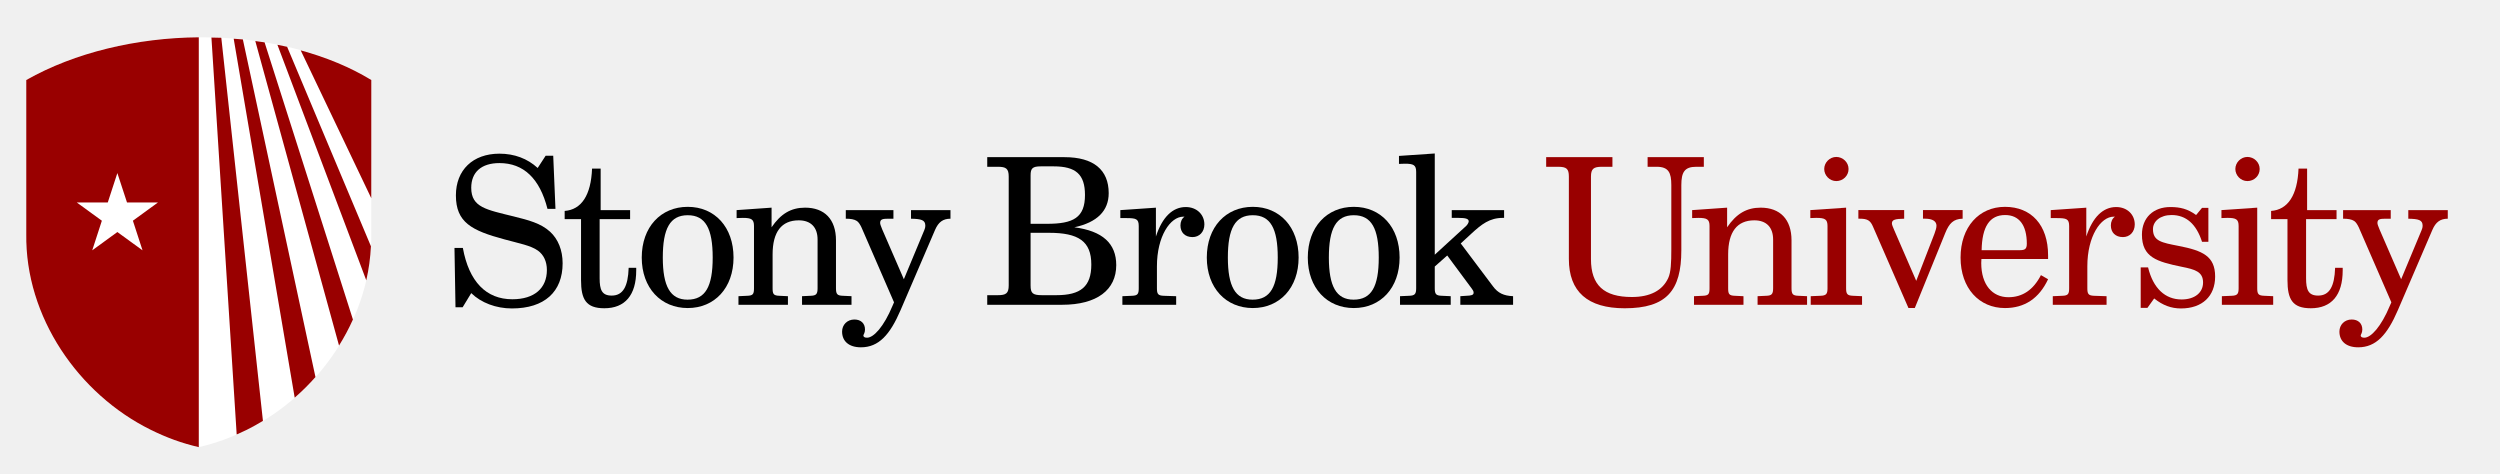
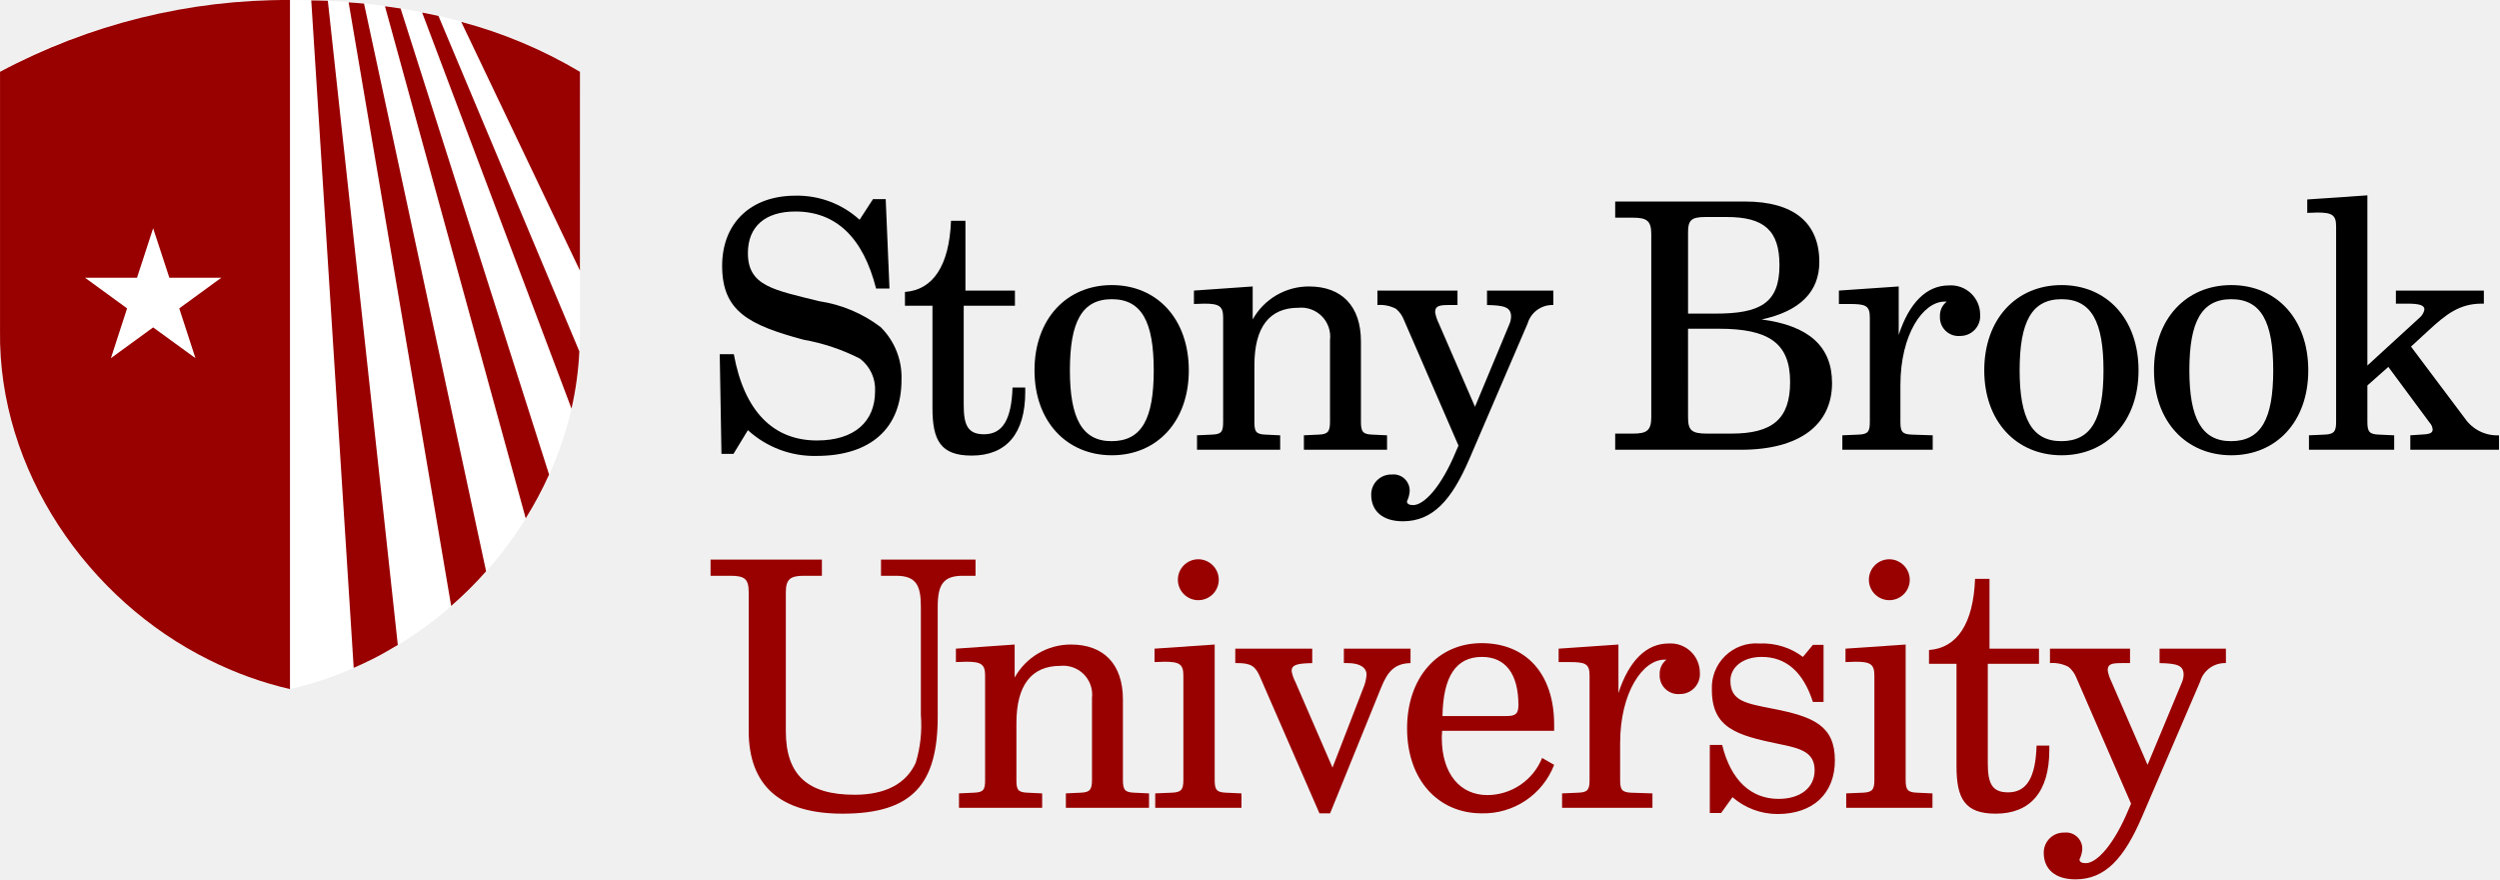
- <svg xmlns="http://www.w3.org/2000/svg" xmlns:xlink="http://www.w3.org/1999/xlink" version="1.1" id="Layer_1" x="0px" y="0px" width="359px" height="68px" viewBox="0 0 359 68" enable-background="new 0 0 359 68" xml:space="preserve">
-   <path fill="#000000" d="M66.438,44.119h-1.029l-0.146-8.515h1.203c0.882,4.844,3.346,7.37,7.105,7.37c3.2,0,4.962-1.616,4.962-4.201  c0-1.23-0.471-2.199-1.292-2.788c-1.029-0.735-2.673-1.027-4.815-1.614c-4.699-1.263-6.959-2.438-6.959-6.314  c0-3.641,2.436-5.99,6.253-5.99c2.144,0,4.023,0.705,5.49,2.055l1.145-1.761h1.088l0.322,7.634h-1.145  c-1.116-4.374-3.437-6.576-6.9-6.576c-2.584,0-4.051,1.292-4.051,3.552c0,2.818,2.2,3.141,6.106,4.11  c2.114,0.528,3.876,0.969,5.226,2.202c1.145,1.058,1.792,2.642,1.792,4.521c0,4.082-2.585,6.489-7.281,6.489  c-2.291,0-4.433-0.821-5.843-2.202L66.438,44.119" />
-   <path fill="#000000" d="M81.086,31.464V30.29c2.407-0.177,3.789-2.261,3.933-6.079h1.235v5.961h4.229v1.292h-4.376v8.486  c0,1.674,0.322,2.496,1.732,2.496c1.614,0,2.349-1.291,2.438-3.993h1.084v0.381c0,3.554-1.614,5.432-4.578,5.432  c-2.643,0-3.347-1.291-3.347-4.052v-8.75H81.086" />
-   <path fill="#000000" d="M98.759,29.702c3.878,0,6.576,2.907,6.576,7.281c0,4.375-2.73,7.253-6.576,7.253s-6.604-2.878-6.604-7.253  C92.155,32.609,94.885,29.702,98.759,29.702 M98.731,43.031c2.583,0,3.612-1.908,3.612-6.049c0-4.138-1.029-6.076-3.584-6.076  s-3.581,1.938-3.581,6.076C95.179,41.095,96.235,43.031,98.731,43.031" />
-   <path fill="#000000" d="M106.042,42.533l1.262-0.059c0.822-0.028,0.969-0.235,0.969-1.086v-8.925c0-0.969-0.353-1.174-1.614-1.174  c-0.266,0-0.56,0.028-0.882,0.028v-1.145l5.021-0.353v2.818c1.322-1.938,2.789-2.818,4.815-2.818c2.789,0,4.434,1.674,4.434,4.698  v6.87c0,0.851,0.176,1.058,0.969,1.086l1.261,0.059v1.233h-7.105v-1.233l1.263-0.059c0.764-0.028,0.969-0.235,0.969-1.086V34.4  c0-1.761-0.969-2.76-2.702-2.76c-2.464,0-3.757,1.644-3.757,4.905v4.844c0,0.82,0.117,1.058,0.969,1.086l1.233,0.059v1.233h-7.104  V42.533" />
-   <path fill="#000000" d="M123.714,32.667c-0.204-0.441-0.439-0.792-0.675-0.938c-0.351-0.234-0.88-0.323-1.583-0.323v-1.235h6.84  v1.235h-0.735c-0.851,0-1.173,0.089-1.173,0.617c0,0.175,0.117,0.469,0.294,0.911l3.111,7.165l2.936-7.049  c0.059-0.176,0.147-0.351,0.147-0.645c0-0.822-0.586-0.969-2.055-0.998v-1.235h5.667v1.235c-1.087,0-1.732,0.498-2.204,1.585  l-4.96,11.539c-1.527,3.552-3.141,5.343-5.696,5.343c-1.732,0-2.704-0.881-2.704-2.259c0-0.971,0.735-1.734,1.765-1.734  c0.939,0,1.525,0.558,1.525,1.438c0,0.5-0.234,0.735-0.234,0.851c0,0.207,0.175,0.324,0.528,0.324c0.939,0,2.408-1.556,3.669-4.608  l0.206-0.471L123.714,32.667" />
-   <path fill="#000000" d="M141.768,42.388h1.527c1.175,0,1.556-0.266,1.556-1.41V25.359c0-1.146-0.381-1.41-1.556-1.41h-1.527v-1.38  h11.099c4.168,0,6.342,1.821,6.342,5.167c0,2.523-1.646,4.199-4.932,4.904c4.05,0.528,6.016,2.319,6.016,5.432  c0,3.552-2.758,5.694-7.779,5.694h-10.747V42.388 M147.993,32.139h2.35c3.788,0,5.46-0.878,5.46-4.14c0-2.964-1.322-4.11-4.493-4.11  h-1.848c-1.205,0-1.469,0.294-1.469,1.292V32.139z M147.993,41.008c0,1.086,0.294,1.38,1.616,1.38h2.085  c3.494,0,5.019-1.232,5.019-4.404c0-3.348-1.85-4.553-6.077-4.553h-2.644V41.008z" />
-   <path fill="#000000" d="M167.104,42.475l1.793,0.059v1.233h-7.723v-1.233l1.38-0.059c0.822-0.028,0.969-0.266,0.969-1.086v-8.925  c0-1.029-0.382-1.146-1.761-1.146h-0.882v-1.145l5.109-0.351v4.138c0.911-2.79,2.409-4.229,4.286-4.229  c1.585,0,2.673,1.087,2.673,2.496c0,1.086-0.733,1.819-1.703,1.819c-1.086,0-1.733-0.673-1.733-1.674  c0-0.528,0.206-0.997,0.586-1.259h-0.175c-1.851,0-3.788,2.788-3.788,7.134v3.141C166.136,42.209,166.285,42.446,167.104,42.475" />
-   <path fill="#000000" d="M179.903,29.702c3.876,0,6.578,2.907,6.578,7.281c0,4.375-2.73,7.253-6.578,7.253  c-3.846,0-6.606-2.878-6.606-7.253C173.297,32.609,176.027,29.702,179.903,29.702 M179.873,43.031c2.587,0,3.612-1.908,3.612-6.049  c0-4.138-1.025-6.076-3.582-6.076c-2.555,0-3.582,1.938-3.582,6.076C176.321,41.095,177.377,43.031,179.873,43.031" />
-   <path fill="#000000" d="M194.407,29.702c3.874,0,6.576,2.907,6.576,7.281c0,4.375-2.729,7.253-6.576,7.253  c-3.846,0-6.608-2.878-6.608-7.253C187.799,32.609,190.531,29.702,194.407,29.702 M194.377,43.031c2.583,0,3.612-1.908,3.612-6.049  c0-4.138-1.029-6.076-3.582-6.076c-2.555,0-3.582,1.938-3.582,6.076C190.825,41.095,191.881,43.031,194.377,43.031" />
-   <path fill="#000000" d="M201.042,42.533l1.321-0.059c0.822-0.028,0.998-0.266,0.998-1.086V24.683c0-0.969-0.353-1.176-1.614-1.176  c-0.234,0-0.528,0.03-0.854,0.03V22.39l5.14-0.351v14.535l4.521-4.141c0.207-0.208,0.354-0.498,0.354-0.647  c0-0.381-0.47-0.498-1.499-0.498h-0.939v-1.116h7.518v1.116h-0.176c-1.908,0-3.054,0.909-4.551,2.289l-1.499,1.38l4.611,6.137  c0.731,0.997,1.556,1.38,2.905,1.438v1.233h-7.575v-1.233l0.883-0.059c0.675-0.028,1.025-0.088,1.025-0.441  c0-0.233-0.117-0.381-0.264-0.588l-3.524-4.756l-1.791,1.585v3.114c0,0.851,0.178,1.058,0.999,1.086l1.292,0.059v1.233h-7.281  V42.533" />
-   <path fill="#990000" d="M231.545,22.569v1.38h-1.527c-1.174,0-1.555,0.294-1.555,1.41v11.859c0,3.73,1.85,5.432,5.871,5.432  c2.643,0,4.404-0.939,5.226-2.73c0.381-0.822,0.441-2.174,0.441-4.08v-9.249c0-1.791-0.383-2.642-2.113-2.642h-1.292v-1.38h8.075  v1.38h-1.09c-1.672,0-2.142,0.764-2.142,2.642v9.366c0,5.754-2.113,8.311-8.134,8.311c-5.314,0-8.016-2.379-8.016-7.077V25.359  c0-1.116-0.323-1.41-1.554-1.41h-1.705v-1.38H231.545" />
-   <path fill="#990000" d="M243.257,42.533l1.264-0.059c0.82-0.028,0.967-0.235,0.967-1.086v-8.925c0-0.969-0.351-1.174-1.613-1.174  c-0.265,0-0.559,0.028-0.883,0.028v-1.145l5.022-0.353v2.818c1.32-1.938,2.789-2.818,4.815-2.818c2.786,0,4.433,1.674,4.433,4.698  v6.87c0,0.851,0.177,1.058,0.969,1.086l1.264,0.059v1.233h-7.106v-1.233l1.262-0.059c0.764-0.028,0.969-0.235,0.969-1.086V34.4  c0-1.761-0.969-2.76-2.701-2.76c-2.465,0-3.756,1.644-3.756,4.905v4.844c0,0.82,0.115,1.058,0.969,1.086l1.231,0.059v1.233h-7.104  V42.533" />
-   <path fill="#990000" d="M260.02,42.533l1.41-0.059c0.822-0.03,1-0.266,1-1.086v-8.925c0-0.969-0.353-1.176-1.616-1.176  c-0.235,0-0.528,0.028-0.851,0.028v-1.145l5.138-0.351v11.568c0,0.851,0.176,1.056,0.998,1.086l1.291,0.059v1.233h-7.37V42.533   M265.453,24.27c0,0.969-0.793,1.732-1.763,1.732c-0.969,0-1.732-0.822-1.732-1.732c0-0.939,0.794-1.733,1.732-1.733  C264.631,22.537,265.453,23.301,265.453,24.27" />
-   <path fill="#990000" d="M274.055,44.235l-5.079-11.657c-0.383-0.909-0.792-1.173-1.908-1.173h-0.207v-1.235h6.577v1.235  c-1.232,0.028-1.761,0.117-1.761,0.673c0,0.179,0.115,0.471,0.321,0.941l3.173,7.311l2.612-6.753  c0.176-0.47,0.295-0.853,0.295-1.173c0-0.619-0.559-1-1.616-1h-0.322v-1.235h5.695v1.235c-1.321,0.028-1.938,0.673-2.496,2.055  l-4.374,10.774H274.055" />
-   <path fill="#990000" d="M284.507,37.778c0,3.111,1.584,4.902,3.902,4.902c2.027,0,3.583-1.057,4.669-3.172l1.027,0.589  c-1.292,2.76-3.377,4.14-6.193,4.14c-3.701,0-6.375-2.849-6.375-7.253c0-4.375,2.644-7.281,6.375-7.281  c3.785,0,6.193,2.613,6.193,6.959v0.528h-9.572C284.533,37.396,284.507,37.571,284.507,37.778 M290.025,35.927  c0.764,0,1.025-0.175,1.025-0.938c0-2.672-1.116-4.11-3.11-4.11c-2.234,0-3.318,1.674-3.379,5.049H290.025z" />
-   <path fill="#990000" d="M300.712,42.475l1.791,0.059v1.233h-7.723v-1.233l1.38-0.059c0.822-0.028,0.969-0.266,0.969-1.086v-8.925  c0-1.029-0.381-1.146-1.763-1.146h-0.88v-1.145l5.107-0.351v4.138c0.912-2.79,2.409-4.229,4.289-4.229  c1.586,0,2.67,1.087,2.67,2.496c0,1.086-0.732,1.819-1.701,1.819c-1.088,0-1.732-0.673-1.732-1.674c0-0.528,0.205-0.997,0.588-1.259  h-0.177c-1.85,0-3.788,2.788-3.788,7.134v3.141C299.742,42.209,299.89,42.446,300.712,42.475" />
-   <path fill="#990000" d="M308.462,38.393c0.733,3.024,2.465,4.61,4.813,4.61c1.88,0,3.085-0.97,3.085-2.437  c0-1.557-1.175-1.879-3.085-2.26c-3.55-0.735-5.693-1.352-5.693-4.612c0-2.436,1.644-3.963,4.081-3.963  c1.407,0,2.495,0.264,3.698,1.146l0.85-1.029h0.912v4.874h-0.912c-0.82-2.553-2.289-3.844-4.374-3.844  c-1.644,0-2.671,0.911-2.671,2.025c0,1.731,1.263,1.938,3.669,2.408c3.467,0.675,5.258,1.469,5.258,4.402  c0,2.82-1.852,4.581-4.904,4.581c-1.38,0-2.612-0.44-3.848-1.438l-0.969,1.352h-0.968v-5.814H308.462" />
-   <path fill="#990000" d="M319.06,42.533l1.409-0.059c0.821-0.03,0.997-0.266,0.997-1.086v-8.925c0-0.969-0.353-1.176-1.614-1.176  c-0.235,0-0.529,0.028-0.852,0.028v-1.145l5.137-0.351v11.568c0,0.851,0.177,1.056,0.999,1.086l1.293,0.059v1.233h-7.369V42.533   M324.49,24.27c0,0.969-0.793,1.732-1.761,1.732c-0.97,0-1.733-0.822-1.733-1.732c0-0.939,0.794-1.733,1.733-1.733  S324.49,23.301,324.49,24.27" />
-   <path fill="#990000" d="M326.131,31.464V30.29c2.41-0.177,3.788-2.261,3.937-6.079h1.233v5.961h4.227v1.292h-4.375v8.486  c0,1.674,0.322,2.496,1.732,2.496c1.615,0,2.349-1.291,2.438-3.993h1.088v0.381c0,3.554-1.616,5.432-4.581,5.432  c-2.644,0-3.349-1.291-3.349-4.052v-8.75H326.131" />
-   <path fill="#990000" d="M338.728,32.667c-0.206-0.441-0.439-0.792-0.674-0.938c-0.354-0.234-0.882-0.323-1.587-0.323v-1.235h6.842  v1.235h-0.733c-0.851,0-1.177,0.089-1.177,0.617c0,0.175,0.117,0.469,0.295,0.911l3.11,7.165l2.938-7.049  c0.061-0.176,0.146-0.351,0.146-0.645c0-0.822-0.585-0.969-2.056-0.998v-1.235h5.669v1.235c-1.088,0-1.732,0.498-2.203,1.585  l-4.961,11.539c-1.527,3.552-3.143,5.343-5.697,5.343c-1.732,0-2.7-0.881-2.7-2.259c0-0.971,0.733-1.734,1.761-1.734  c0.939,0,1.527,0.558,1.527,1.438c0,0.5-0.233,0.735-0.233,0.851c0,0.207,0.177,0.324,0.527,0.324c0.939,0,2.406-1.556,3.671-4.608  l0.206-0.471L338.728,32.667" />
-   <g>
-     <defs>
-       <rect id="SVGID_1_" x="3.77" y="5.356" width="347.73" height="58.855" />
-     </defs>
-     <clipPath id="SVGID_2_">
-       <use xlink:href="#SVGID_1_" overflow="visible" />
-     </clipPath>
-     <path clip-path="url(#SVGID_2_)" fill="#FFFFFF" d="M53.318,11.493c-13.813-8.431-35.577-7.926-49.546,0v22.109   c-0.168,11.905,7.499,22.995,17.87,28.119c2.284,1.123,4.399,1.902,6.904,2.49c2.505-0.588,4.62-1.367,6.904-2.49   C45.817,56.6,53.486,45.508,53.316,33.603L53.318,11.493" />
-   </g>
-   <path fill="#990000" d="M45.301,54.147L34.874,5.661c-0.438-0.044-0.879-0.071-1.316-0.103l8.76,51.548  C43.375,56.186,44.37,55.196,45.301,54.147" />
-   <path fill="#990000" d="M53.268,35.367L41.23,6.717c-0.462-0.108-0.927-0.196-1.393-0.287l12.761,33.827  C52.963,38.657,53.185,37.023,53.268,35.367" />
-   <path fill="#990000" d="M35.45,61.718c0.787-0.39,1.552-0.824,2.307-1.279L31.779,5.424c-0.469-0.021-0.942-0.02-1.417-0.032  l3.625,57.001C34.472,62.18,34.954,61.961,35.45,61.718" />
-   <path fill="#990000" d="M50.682,45.885L37.994,6.083c-0.441-0.073-0.888-0.129-1.333-0.19l12.024,43.73  C49.433,48.424,50.103,47.175,50.682,45.885" />
-   <path fill="#990000" d="M53.32,11.49c-3.047-1.86-6.493-3.258-10.141-4.264l10.137,21.239L53.32,11.49" />
-   <g>
-     <defs>
-       <rect id="SVGID_3_" x="3.77" y="5.356" width="347.73" height="58.855" />
-     </defs>
-     <clipPath id="SVGID_4_">
-       <use xlink:href="#SVGID_3_" overflow="visible" />
-     </clipPath>
-     <path clip-path="url(#SVGID_4_)" fill="#990000" d="M3.772,11.49v22.109c-0.17,11.907,7.499,22.997,17.87,28.119   c2.284,1.127,4.399,1.906,6.904,2.493V5.356C19.652,5.429,10.741,7.536,3.772,11.49 M19.083,31.695l1.384,4.253l-3.614-2.629   l-3.608,2.629l1.382-4.253l-3.597-2.617h4.445l1.378-4.227l1.386,4.227h4.439L19.083,31.695z" />
-   </g>
+ <svg xmlns="http://www.w3.org/2000/svg" width="145" viewBox="0 0 174.542 61.393">
+   <defs>
+     <style>.a{fill:#fff;}.b{fill:#900;}</style>
+   </defs>
+   <path class="a" d="M56.316,20.778c-11.291-6.893-29.083-6.48-40.504,0V38.851c-.137,9.734,6.131,18.799,14.609,22.987a25.393,25.393,0,0,0,5.644,2.037,25.387,25.387,0,0,0,5.642-2.037c8.476-4.186,14.746-13.253,14.607-22.987Z" transform="translate(-15.8102 -15.7617)" />
+   <path class="b" d="M49.762,55.649,41.236,16.012c-.357-.036-.718-.058-1.076-.085l7.162,42.14A26.764,26.764,0,0,0,49.762,55.649Z" transform="translate(-15.8102 -15.7617)" />
+   <path class="b" d="M56.275,40.295,46.434,16.873c-.377-.087-.758-.16-1.139-.235L55.727,44.292A23.072,23.072,0,0,0,56.275,40.295Z" transform="translate(-15.8102 -15.7617)" />
+   <path class="b" d="M41.708,61.836c.644-.318,1.27-.674,1.887-1.046L38.708,15.816c-.385-.018-.77-.016-1.158-.025l2.964,46.598C40.909,62.214,41.304,62.035,41.708,61.836Z" transform="translate(-15.8102 -15.7617)" />
+   <path class="b" d="M54.161,48.894,43.79,16.355c-.362-.059-.728-.105-1.091-.155l9.829,35.75A25.901,25.901,0,0,0,54.161,48.894Z" transform="translate(-15.8102 -15.7617)" />
+   <path class="b" d="M56.317,20.775a32.498,32.498,0,0,0-8.291-3.486l8.288,17.362Z" transform="translate(-15.8102 -15.7617)" />
+   <path class="b" d="M15.812,20.775V38.849c-.139,9.734,6.13,18.801,14.608,22.987a25.343,25.343,0,0,0,5.644,2.037V15.762A42.56,42.56,0,0,0,15.812,20.775ZM28.33,37.293l1.132,3.476L26.506,38.62l-2.95,2.148,1.13-3.476-2.939-2.141H25.38l1.126-3.454,1.133,3.454h3.629Z" transform="translate(-15.8102 -15.7617)" />
+   <path d="M67.04,47.45H66.2l-.12-6.96h.984c.72,3.96,2.736,6.024,5.809,6.024,2.616,0,4.056-1.32,4.056-3.433a2.678,2.678,0,0,0-1.056-2.28,13.98,13.98,0,0,0-3.936-1.32c-3.84-1.032-5.689-1.992-5.689-5.161,0-2.976,1.992-4.896,5.112-4.896a6.463,6.463,0,0,1,4.488,1.68l.936-1.44h.888l.264,6.241h-.936c-.912-3.577-2.808-5.377-5.641-5.377-2.112,0-3.312,1.056-3.312,2.904,0,2.304,1.8,2.568,4.992,3.36a9.381,9.381,0,0,1,4.272,1.8,4.911,4.911,0,0,1,1.464,3.696c0,3.336-2.112,5.305-5.952,5.305a6.867,6.867,0,0,1-4.776-1.8Z" transform="translate(-15.8102 -15.7617)" />
+   <path d="M79.017,37.105v-.96c1.968-.144,3.096-1.848,3.216-4.968h1.008v4.872h3.457V37.105H83.121v6.936c0,1.368.264,2.04,1.416,2.04,1.321,0,1.92-1.056,1.993-3.264h.888v.312c0,2.904-1.319,4.44-3.744,4.44-2.16,0-2.736-1.056-2.736-3.312V37.105Z" transform="translate(-15.8102 -15.7617)" />
+   <path d="M93.465,35.665c3.168,0,5.377,2.376,5.377,5.953s-2.232,5.929-5.377,5.929-5.4-2.353-5.4-5.929S90.297,35.665,93.465,35.665Zm-.023,10.897c2.111,0,2.951-1.56,2.951-4.944s-.84-4.968-2.928-4.968-2.928,1.584-2.928,4.968C90.537,44.977,91.4,46.562,93.441,46.562Z" transform="translate(-15.8102 -15.7617)" />
+   <path d="M99.416,46.153l1.032-.048c.673-.024.792-.192.792-.888V37.921c0-.792-.287-.96-1.32-.96-.216,0-.455.024-.72.024v-.936l4.104-.288v2.304a4.484,4.484,0,0,1,3.937-2.304c2.28,0,3.624,1.368,3.624,3.84v5.616c0,.696.145.864.792.888l1.032.048v1.008h-5.809V46.153l1.032-.048c.624-.024.792-.192.792-.888V39.505a2.024,2.024,0,0,0-2.208-2.256c-2.017,0-3.072,1.344-3.072,4.009v3.96c0,.672.096.864.792.888l1.008.048v1.008H99.416Z" transform="translate(-15.8102 -15.7617)" />
+   <path d="M113.863,38.089a1.868,1.868,0,0,0-.551-.768,2.383,2.383,0,0,0-1.297-.264V36.049h5.593v1.008h-.601c-.695,0-.96.072-.96.504a2.746,2.746,0,0,0,.24.744l2.544,5.856,2.4-5.76a1.432,1.432,0,0,0,.12-.528c0-.672-.48-.792-1.681-.816V36.049h4.633v1.008a1.804,1.804,0,0,0-1.8,1.296l-4.057,9.433c-1.248,2.904-2.568,4.369-4.656,4.369-1.416,0-2.208-.72-2.208-1.849a1.394,1.394,0,0,1,1.439-1.416,1.129,1.129,0,0,1,1.248,1.176,1.908,1.908,0,0,1-.191.696c0,.169.144.264.432.264.768,0,1.969-1.272,3-3.768l.168-.384Z" transform="translate(-15.8102 -15.7617)" />
+   <path d="M128.623,46.034h1.248c.961,0,1.272-.216,1.272-1.152V32.112c0-.936-.312-1.152-1.272-1.152H128.623V29.832h9.073c3.408,0,5.185,1.488,5.185,4.225,0,2.064-1.345,3.432-4.032,4.008,3.312.432,4.92,1.896,4.92,4.441,0,2.904-2.256,4.656-6.36,4.656H128.623Zm5.089-8.377h1.92c3.097,0,4.465-.72,4.465-3.384,0-2.424-1.08-3.36-3.673-3.36h-1.512c-.984,0-1.2.24-1.2,1.056Zm0,7.249c0,.888.24,1.128,1.32,1.128h1.704c2.857,0,4.104-1.008,4.104-3.601,0-2.736-1.513-3.72-4.969-3.72h-2.16Z" transform="translate(-15.8102 -15.7617)" />
+   <path d="M149.336,46.105l1.464.048v1.008h-6.312V46.153l1.128-.048c.672-.024.792-.216.792-.888V37.921c0-.84-.311-.936-1.439-.936h-.721v-.936l4.177-.288V39.145c.744-2.28,1.968-3.457,3.504-3.457a2.046,2.046,0,0,1,2.185,2.041,1.389,1.389,0,0,1-1.393,1.488,1.299,1.299,0,0,1-1.416-1.368,1.222,1.222,0,0,1,.48-1.032H151.64c-1.512,0-3.096,2.28-3.096,5.832v2.568C148.544,45.89,148.664,46.081,149.336,46.105Z" transform="translate(-15.8102 -15.7617)" />
+   <path d="M159.8,35.665c3.168,0,5.376,2.376,5.376,5.953s-2.232,5.929-5.376,5.929-5.4-2.353-5.4-5.929S156.632,35.665,159.8,35.665Zm-.024,10.897c2.112,0,2.952-1.56,2.952-4.944s-.84-4.968-2.928-4.968-2.929,1.584-2.929,4.968C156.871,44.977,157.735,46.562,159.775,46.562Z" transform="translate(-15.8102 -15.7617)" />
+   <path d="M171.655,35.665c3.168,0,5.376,2.376,5.376,5.953s-2.232,5.929-5.376,5.929-5.4-2.353-5.4-5.929S168.487,35.665,171.655,35.665Zm-.024,10.897c2.112,0,2.952-1.56,2.952-4.944s-.84-4.968-2.928-4.968-2.929,1.584-2.929,4.968C168.727,44.977,169.591,46.562,171.631,46.562Z" transform="translate(-15.8102 -15.7617)" />
+   <path d="M177.079,46.153l1.08-.048c.672-.024.816-.216.816-.888V31.56c0-.792-.288-.96-1.32-.96-.192,0-.433.024-.696.024v-.936l4.2-.288V41.281l3.696-3.384a.972.972,0,0,0,.288-.528c0-.312-.384-.408-1.224-.408h-.768v-.912h6.144v.912h-.144c-1.56,0-2.496.744-3.721,1.872l-1.224,1.128,3.768,5.017a2.739,2.739,0,0,0,2.377,1.176v1.008h-6.193V46.153l.721-.048c.552-.024.84-.072.84-.36a.795.795,0,0,0-.216-.48L182.623,41.377l-1.464,1.296v2.544c0,.696.144.864.816.888l1.056.048v1.008h-5.952Z" transform="translate(-15.8102 -15.7617)" />
+   <path class="b" d="M73.216,54.832V55.96h-1.248c-.96,0-1.272.24-1.272,1.152v9.697c0,3.048,1.512,4.44,4.8,4.44,2.16,0,3.601-.768,4.272-2.232a8.994,8.994,0,0,0,.36-3.336V58.121c0-1.464-.312-2.16-1.728-2.16H77.345V54.832h6.601V55.96h-.889c-1.368,0-1.752.624-1.752,2.16v7.656c0,4.705-1.728,6.793-6.649,6.793-4.345,0-6.553-1.944-6.553-5.785V57.112c0-.912-.264-1.152-1.272-1.152H65.44V54.832Z" transform="translate(-15.8102 -15.7617)" />
+   <path class="b" d="M82.791,71.153l1.032-.048c.672-.024.792-.192.792-.888V62.921c0-.792-.288-.96-1.32-.96-.216,0-.456.024-.72.024v-.936l4.104-.288v2.304a4.485,4.485,0,0,1,3.938-2.304c2.279,0,3.623,1.368,3.623,3.84v5.616c0,.696.145.864.793.888l1.031.048v1.008H90.256V71.153l1.033-.048c.623-.024.791-.192.791-.888V64.505a2.023,2.023,0,0,0-2.207-2.256c-2.018,0-3.072,1.344-3.072,4.009v3.96c0,.672.096.864.791.888l1.008.048v1.008H82.791Z" transform="translate(-15.8102 -15.7617)" />
+   <path class="b" d="M96.496,71.153l1.152-.048c.672-.024.815-.216.815-.888V62.921c0-.792-.287-.96-1.318-.96-.193,0-.434.024-.697.024v-.936l4.201-.288v9.457c0,.696.143.864.816.888l1.055.048v1.008H96.496Zm4.439-14.929a1.428,1.428,0,1,1-1.439-1.416A1.439,1.439,0,0,1,100.936,56.224Z" transform="translate(-15.8102 -15.7617)" />
+   <path class="b" d="M107.967,72.546l-4.152-9.529c-.311-.744-.646-.96-1.559-.96h-.168V61.049h5.375v1.008c-1.008.024-1.44.096-1.44.552a2.552,2.552,0,0,0,.264.768l2.592,5.976,2.137-5.52a2.924,2.924,0,0,0,.24-.96c0-.504-.455-.816-1.32-.816h-.264V61.049h4.656v1.008c-1.08.024-1.584.552-2.041,1.68l-3.576,8.809Z" transform="translate(-15.8102 -15.7617)" />
+   <path class="b" d="M116.512,67.265c0,2.545,1.295,4.008,3.191,4.008a4.15,4.15,0,0,0,3.816-2.592l.84.48a5.291,5.291,0,0,1-5.064,3.385c-3.023,0-5.207-2.329-5.207-5.929,0-3.576,2.16-5.953,5.207-5.953,3.098,0,5.064,2.136,5.064,5.688v.432h-7.824C116.535,66.953,116.512,67.097,116.512,67.265Zm4.512-1.512c.625,0,.84-.144.84-.768,0-2.184-.912-3.36-2.543-3.36-1.824,0-2.713,1.368-2.762,4.128Z" transform="translate(-15.8102 -15.7617)" />
+   <path class="b" d="M129.76,71.106l1.465.048v1.008h-6.312V71.153l1.127-.048c.672-.024.793-.216.793-.888V62.921c0-.84-.312-.936-1.441-.936h-.719v-.936l4.176-.288V64.145c.744-2.28,1.969-3.457,3.504-3.457a2.046,2.046,0,0,1,2.184,2.041,1.388,1.388,0,0,1-1.391,1.488,1.298,1.298,0,0,1-1.416-1.368,1.225,1.225,0,0,1,.478-1.032h-.142c-1.514,0-3.098,2.28-3.098,5.832v2.568C128.967,70.89,129.088,71.082,129.76,71.106Z" transform="translate(-15.8102 -15.7617)" />
+   <path class="b" d="M136.094,67.769c.602,2.472,2.018,3.769,3.938,3.769,1.535,0,2.52-.792,2.52-1.992,0-1.272-.959-1.536-2.52-1.848-2.904-.6-4.656-1.104-4.656-3.769a3.087,3.087,0,0,1,3.336-3.24,4.667,4.667,0,0,1,3.023.936l.697-.84h.744V64.769h-.744c-.672-2.088-1.873-3.144-3.576-3.144-1.346,0-2.186.744-2.186,1.656,0,1.416,1.033,1.584,3,1.968,2.834.552,4.297,1.2,4.297,3.6,0,2.304-1.512,3.745-4.008,3.745a4.803,4.803,0,0,1-3.144-1.176l-.793,1.104h-.791V67.769Z" transform="translate(-15.8102 -15.7617)" />
+   <path class="b" d="M144.758,71.153l1.152-.048c.672-.024.816-.216.816-.888V62.921c0-.792-.289-.96-1.32-.96-.193,0-.432.024-.697.024v-.936l4.201-.288v9.457c0,.696.144.864.816.888l1.057.048v1.008h-6.025Zm4.44-14.929a1.428,1.428,0,1,1-1.44-1.416A1.439,1.439,0,0,1,149.197,56.224Z" transform="translate(-15.8102 -15.7617)" />
+   <path class="b" d="M150.541,62.105v-.96c1.969-.144,3.098-1.848,3.217-4.968h1.008v4.872h3.457V62.105h-3.576v6.936c0,1.368.264,2.04,1.416,2.04,1.32,0,1.92-1.056,1.992-3.264h.889v.312c0,2.904-1.32,4.44-3.746,4.44-2.16,0-2.736-1.056-2.736-3.312V62.105Z" transform="translate(-15.8102 -15.7617)" />
+   <path class="b" d="M160.838,63.089a1.869,1.869,0,0,0-.553-.768,2.375,2.375,0,0,0-1.295-.264V61.049h5.592v1.008h-.6c-.697,0-.961.072-.961.504a2.713,2.713,0,0,0,.24.744l2.545,5.856,2.4-5.76a1.454,1.454,0,0,0,.119-.528c0-.672-.48-.792-1.68-.816V61.049h4.633v1.008a1.804,1.804,0,0,0-1.801,1.296l-4.057,9.433c-1.248,2.904-2.568,4.369-4.656,4.369-1.416,0-2.209-.72-2.209-1.849A1.396,1.396,0,0,1,159.998,73.89a1.13,1.13,0,0,1,1.248,1.176,1.893,1.893,0,0,1-.193.696c0,.169.145.264.434.264.768,0,1.967-1.272,3-3.768l.168-.384Z" transform="translate(-15.8102 -15.7617)" />
</svg>
